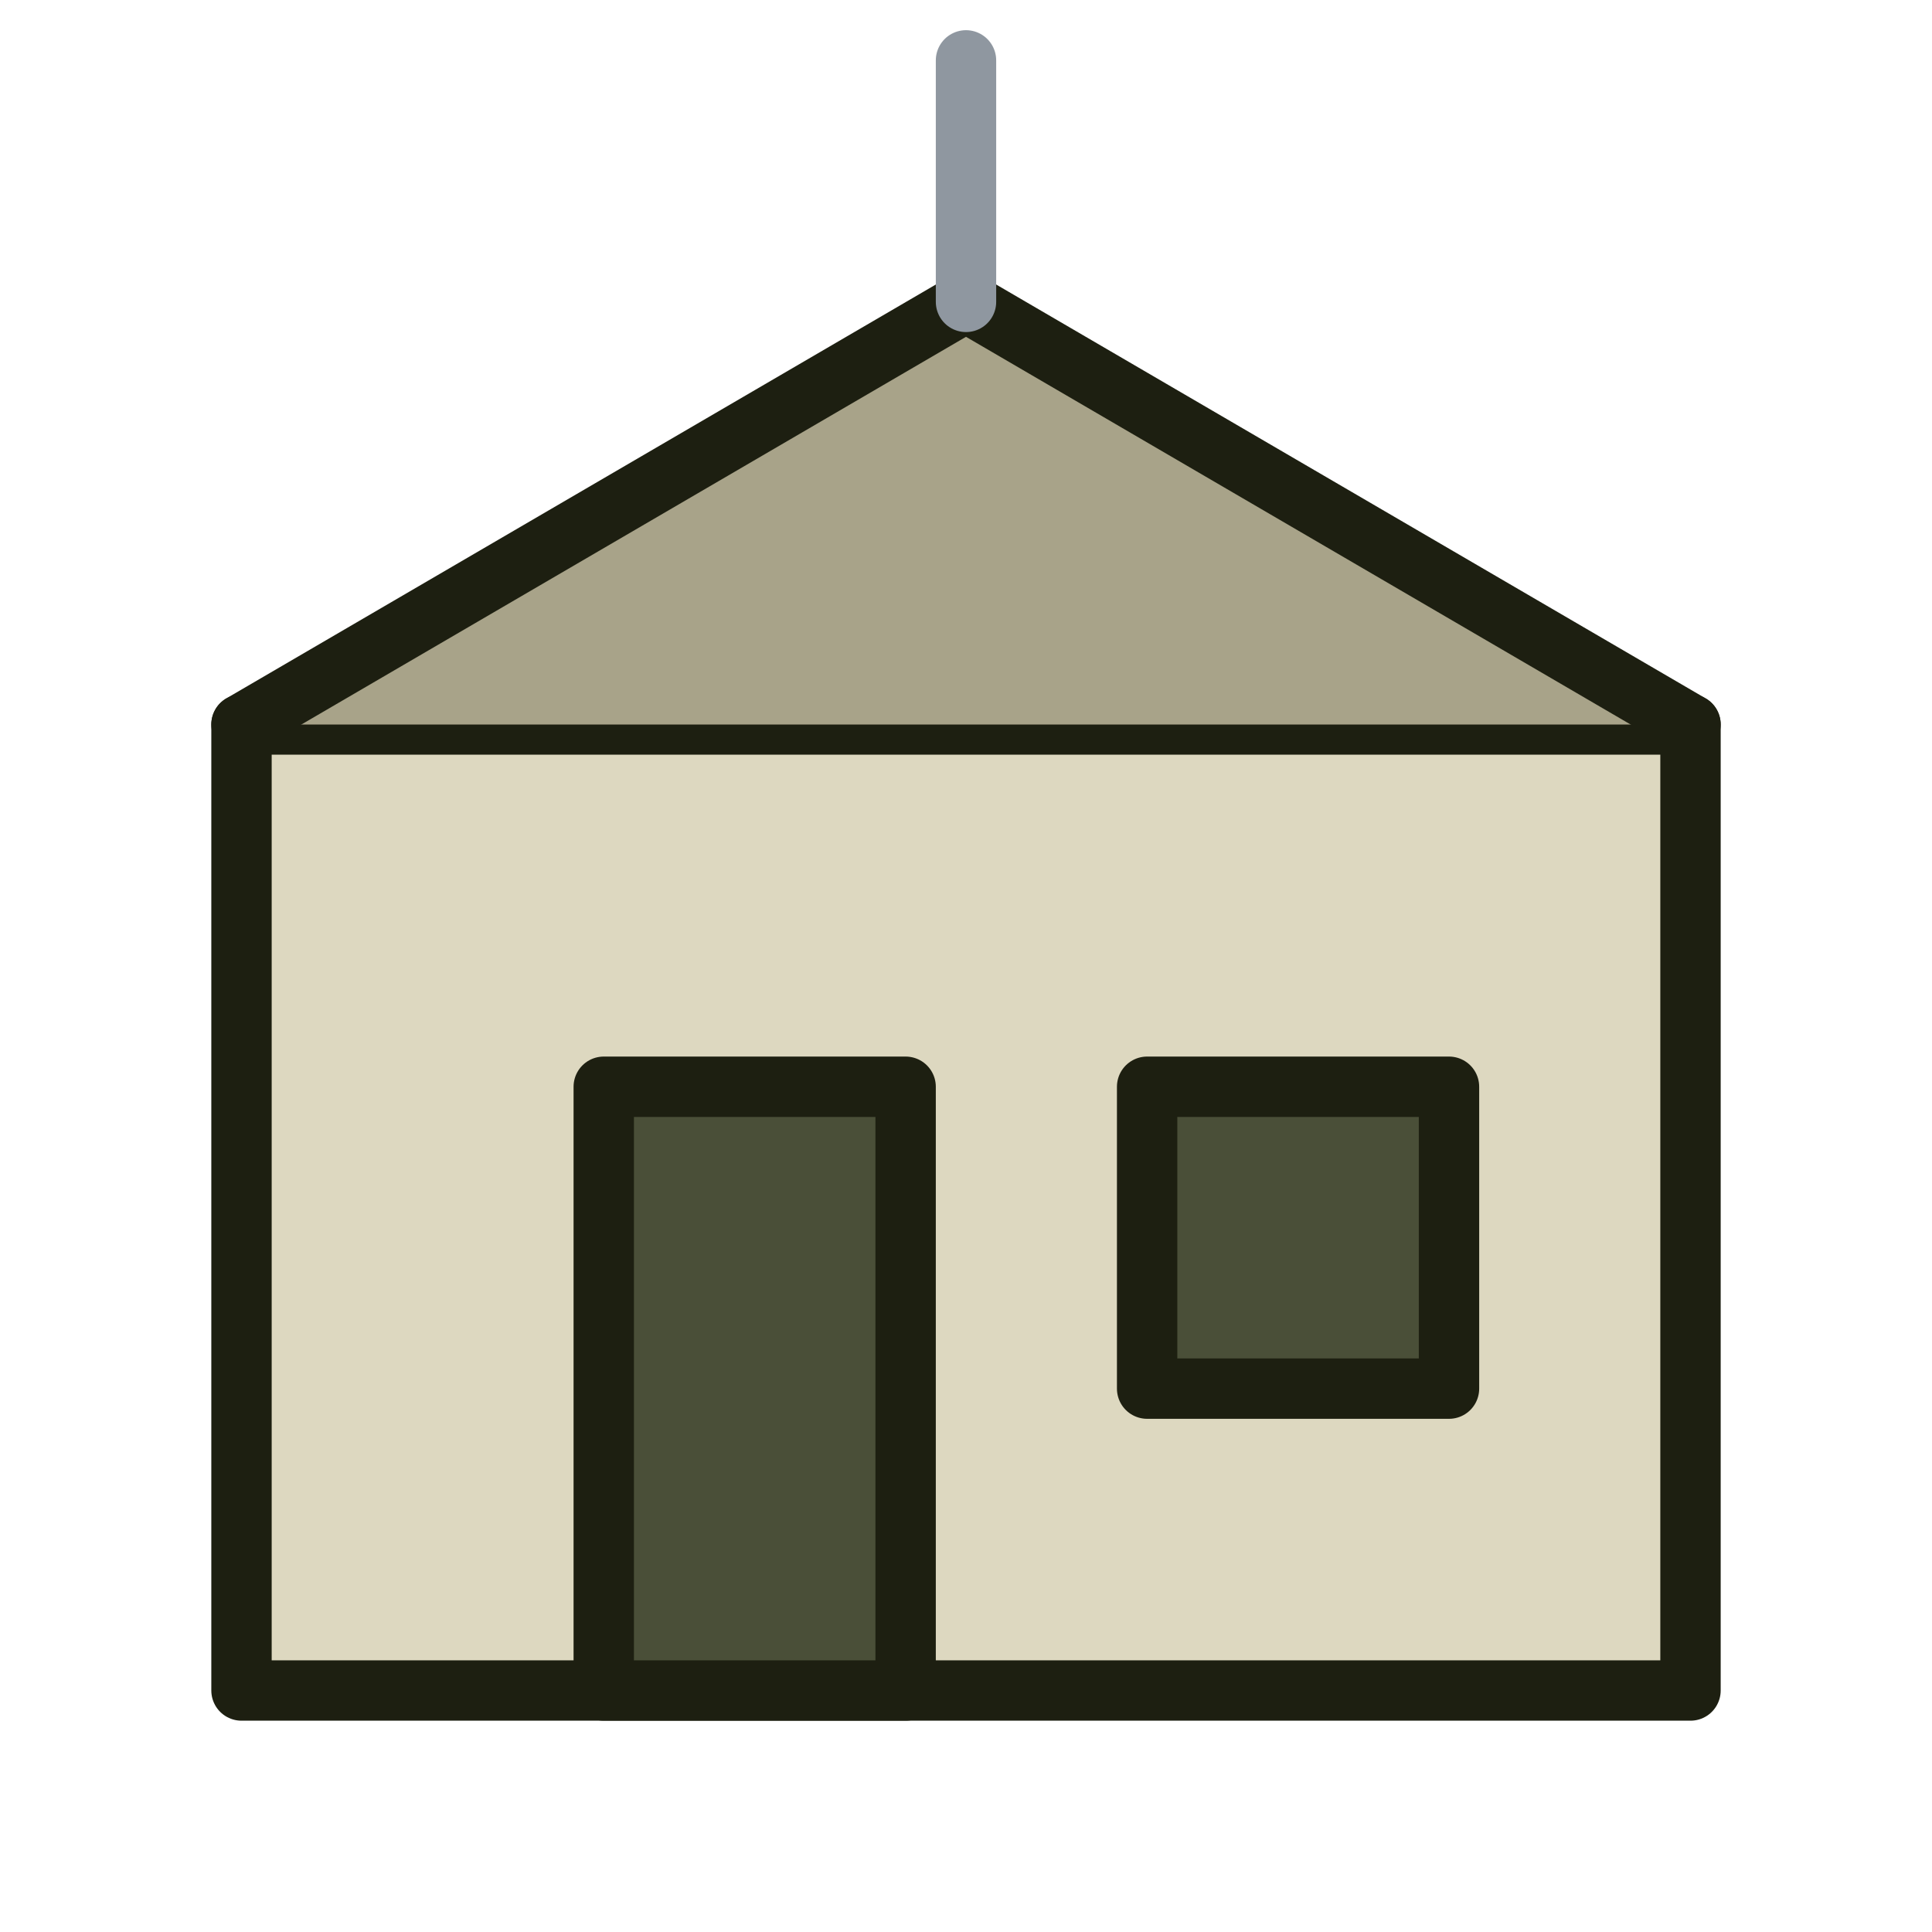
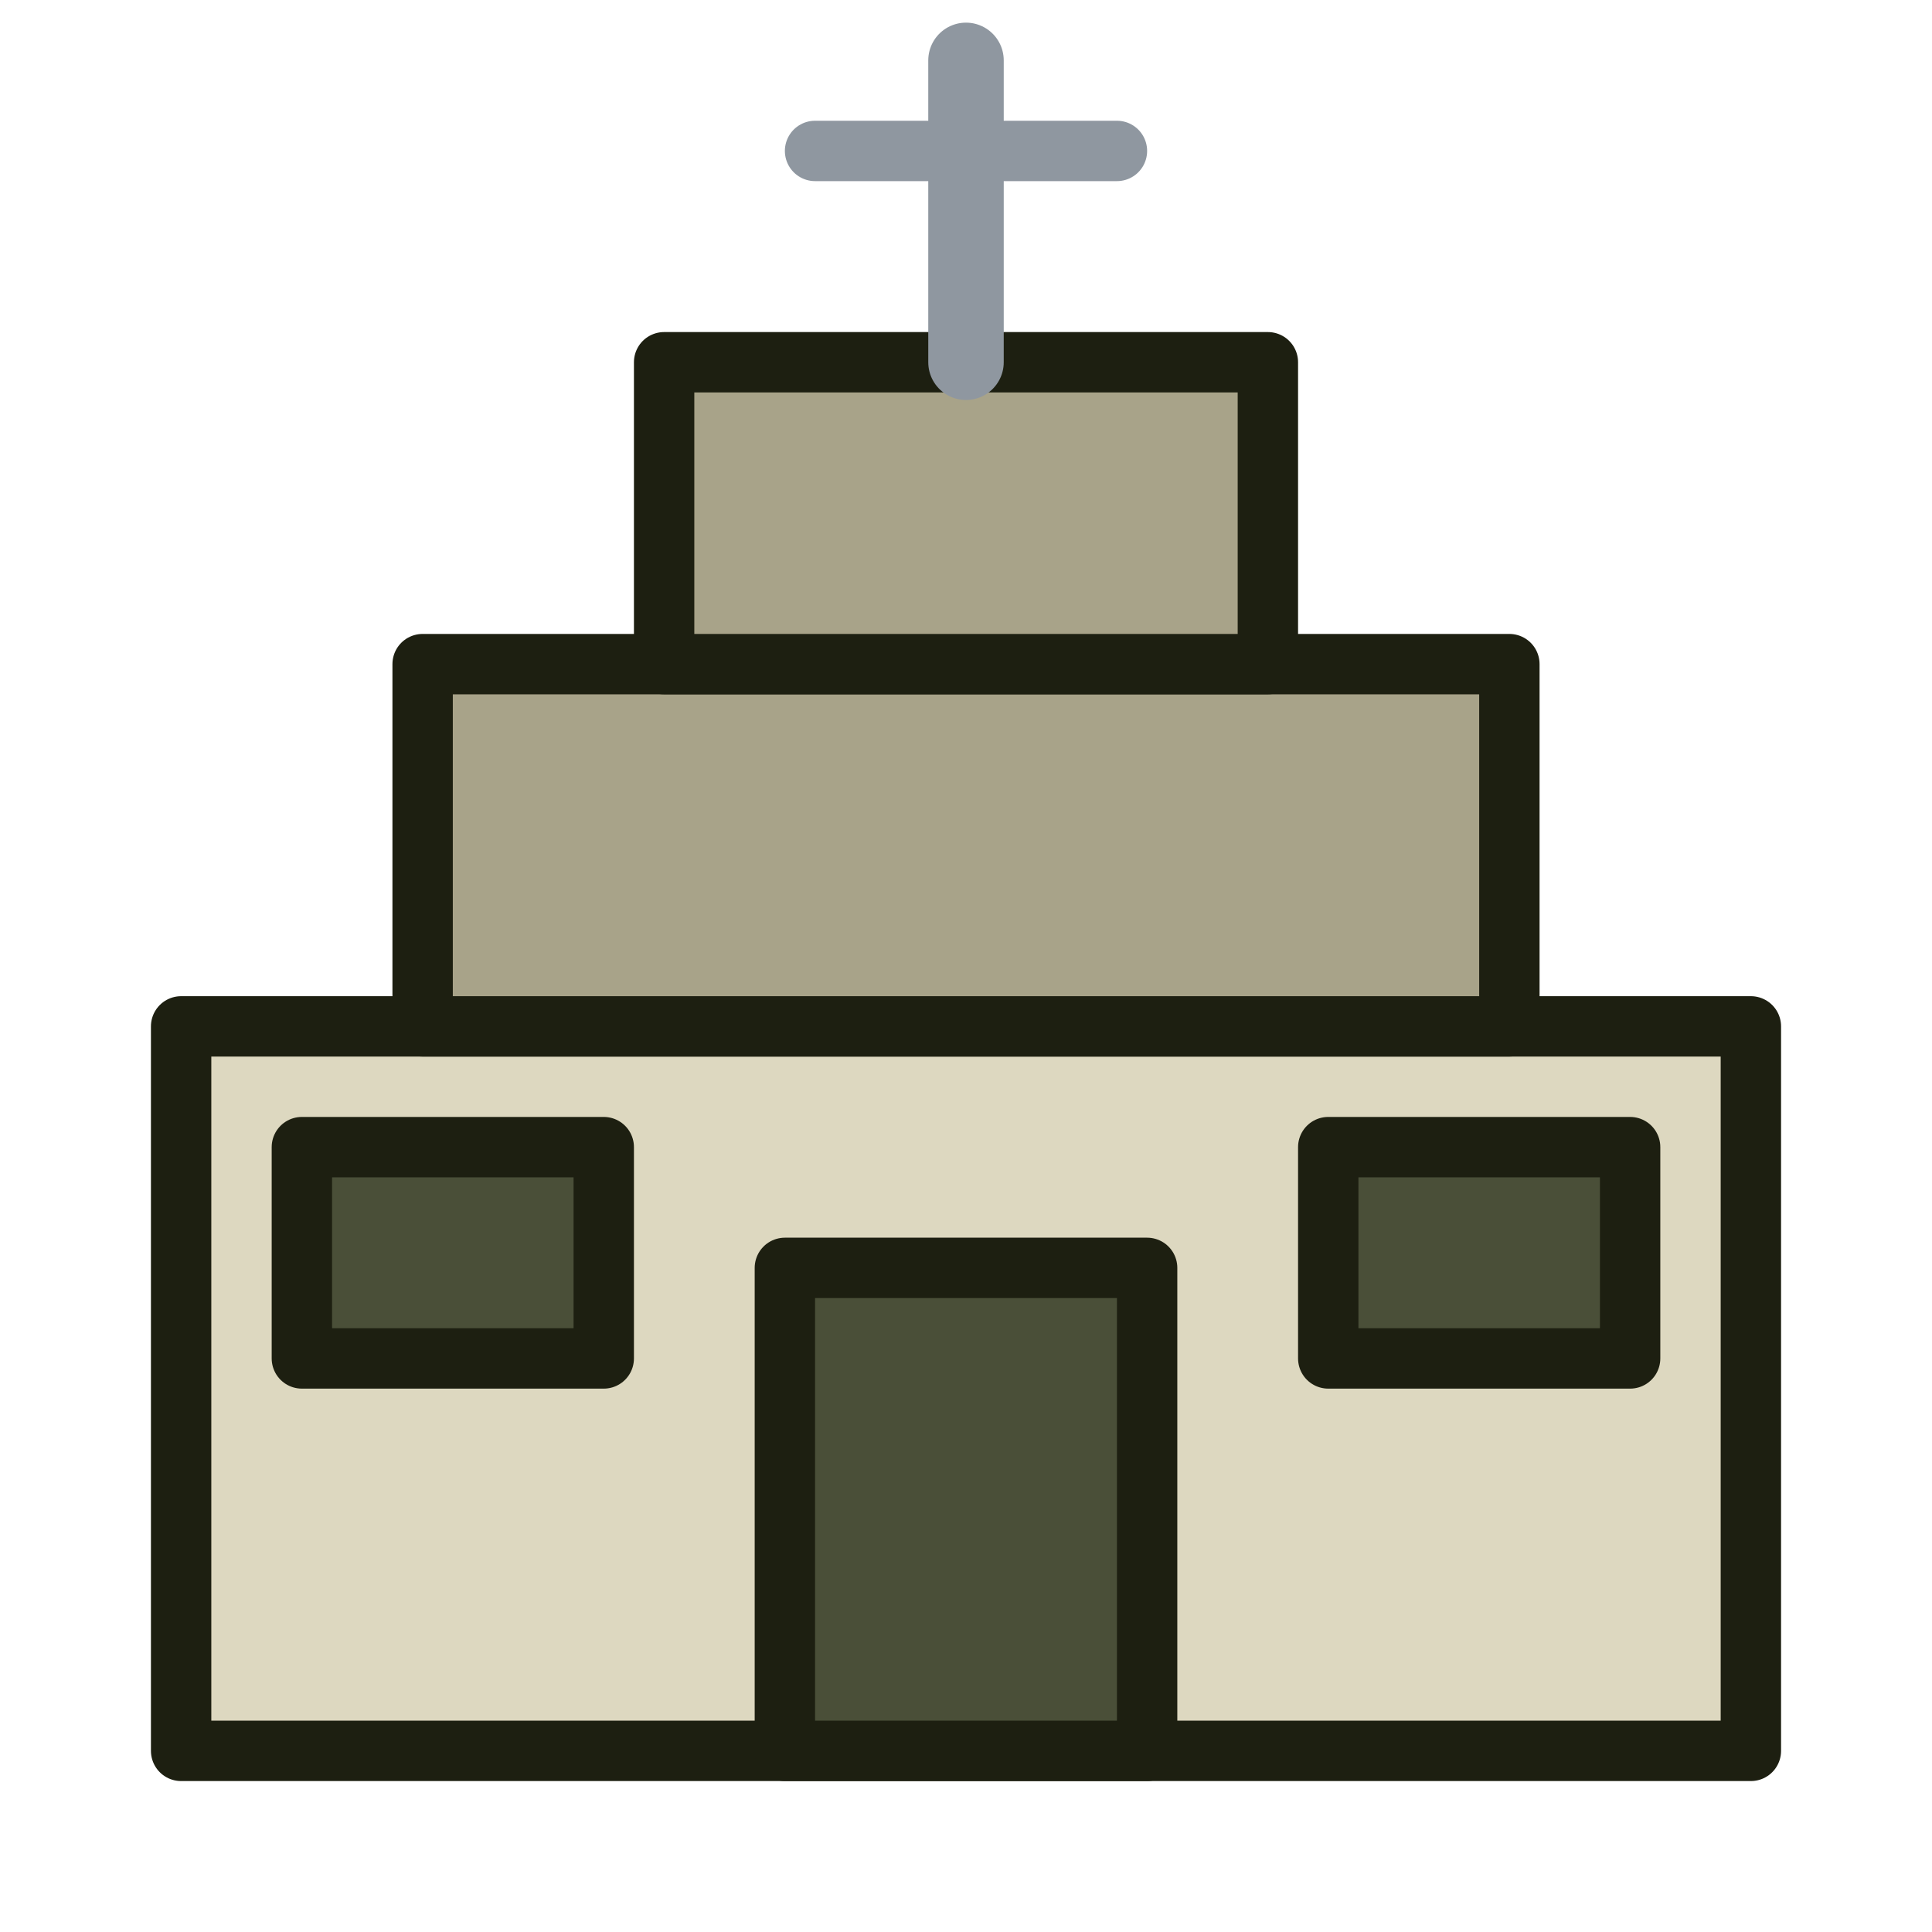
<svg xmlns="http://www.w3.org/2000/svg" viewBox="0 0 64 64" fill="none" stroke="#1d1f11" stroke-width="2" stroke-linejoin="round" stroke-linecap="round">
-   <path d="M8 24h48v32H8z" fill="#ddd8c0" />
-   <path d="M8 24l24-14 24 14" fill="#a8a389" />
-   <path d="M20 36h10v20H20z" fill="#4a4f38" />
-   <path d="M38 36h10v10H38z" fill="#4a4f38" />
-   <path d="M32 10V2" stroke-width="2" stroke="#8f97a0" />
+   <path d="M6 34h52v24H6z" fill="#ddd8c0" />
+   <path d="M14 22h36v12H14z" fill="#a8a389" />
+   <path d="M22 12h20v10H22z" fill="#a8a389" />
+   <path d="M26 42h12v16H26z" fill="#4a4f38" />
+   <path d="M10 38h10v7H10zM44 38h10v7H44z" fill="#4a4f38" />
+   <path d="M32 12V2" stroke-width="2.5" stroke="#8f97a0" />
+   <path d="M27 5h10" stroke-width="2" stroke="#8f97a0" />
</svg>
